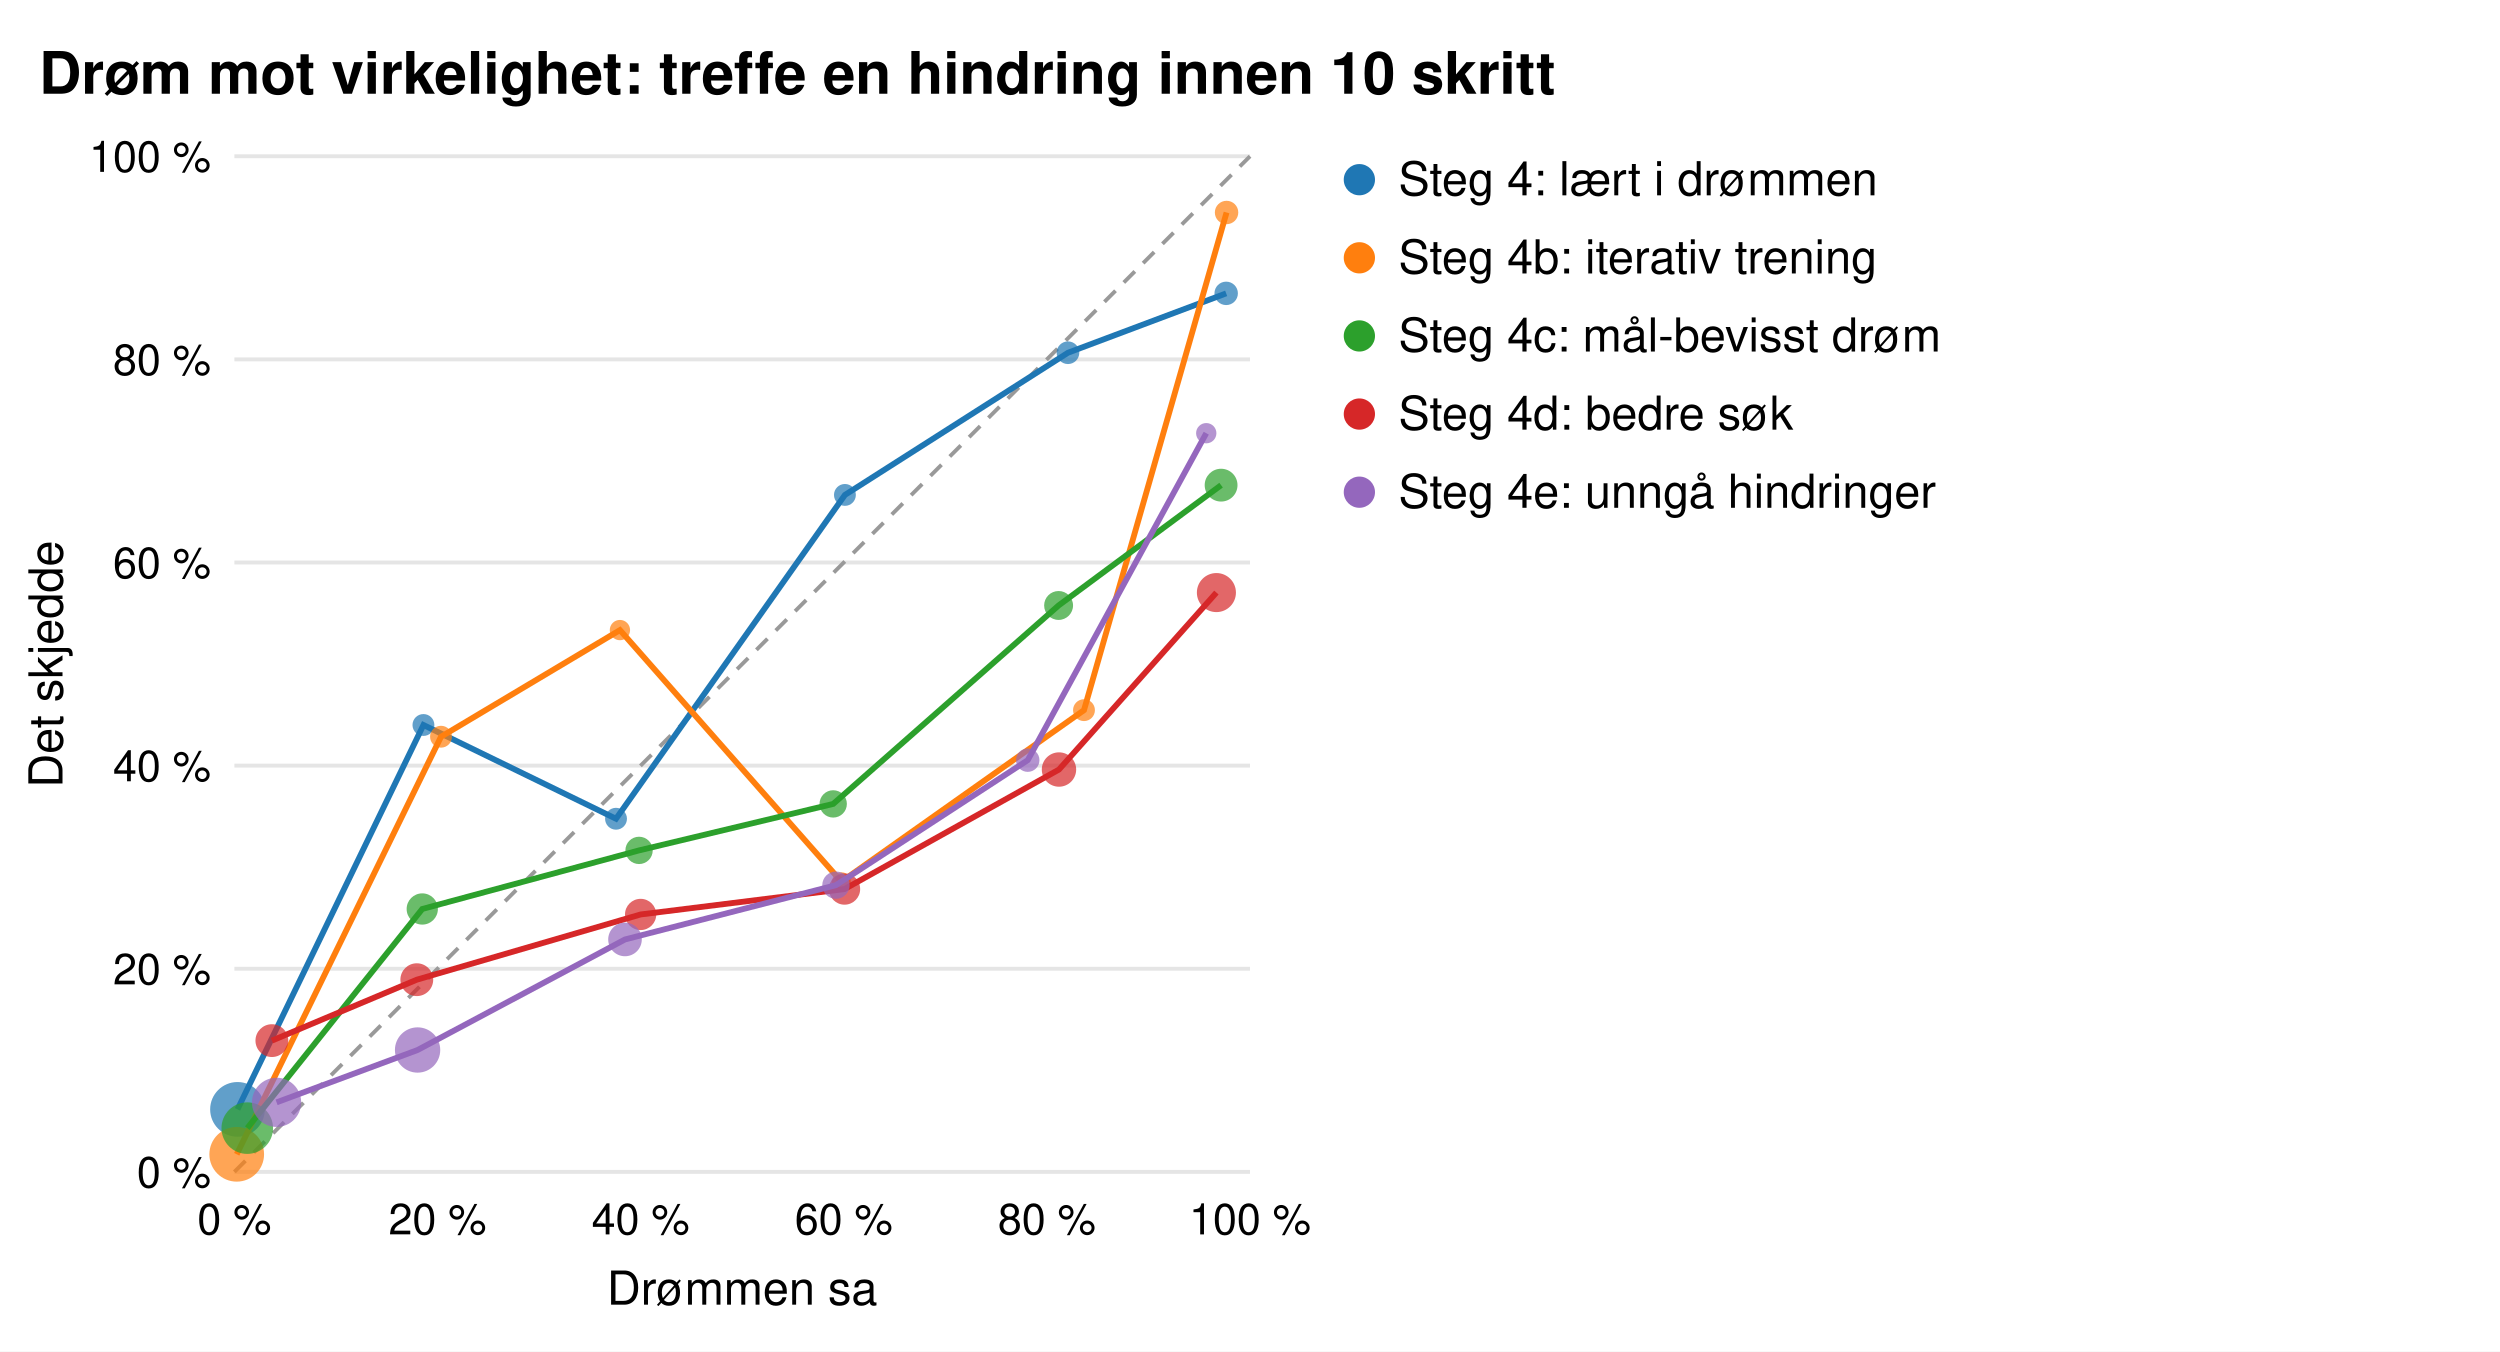
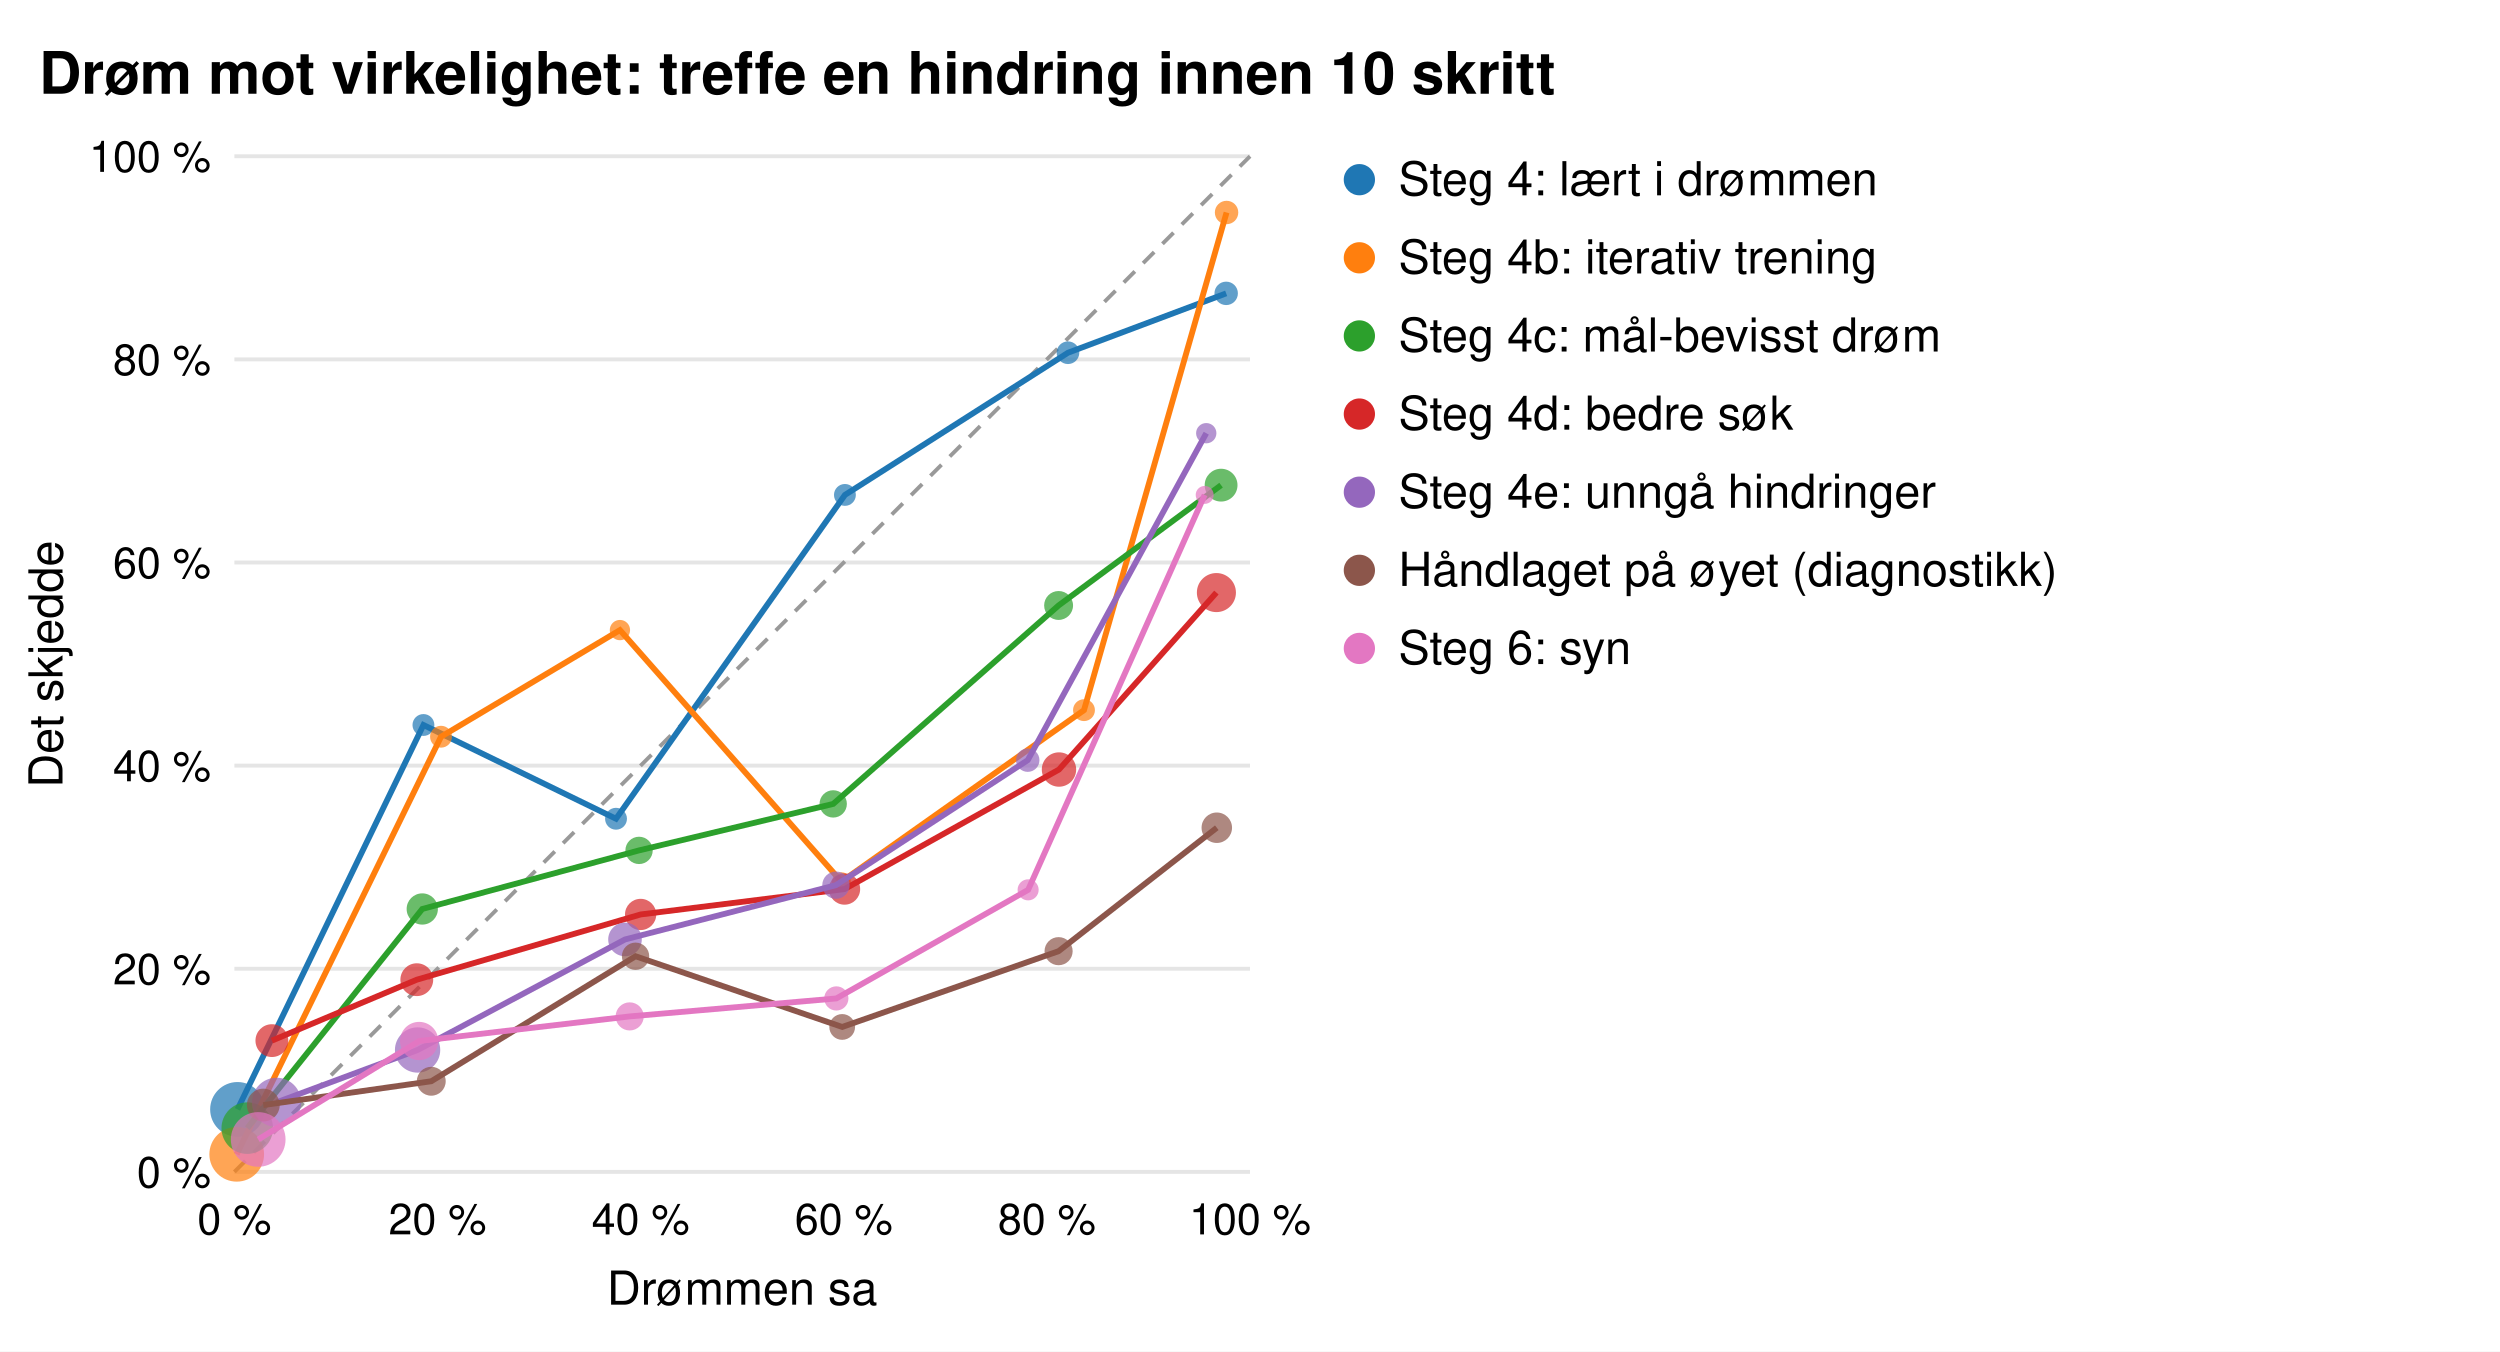
<svg xmlns="http://www.w3.org/2000/svg" width="640" height="346" viewBox="0 0 640 346">
  <rect width="640" height="346" fill="white" />
  <text x="10" y="24" font-family="Helvetica, Arial, sans-serif" font-size="15" font-weight="bold">Drøm mot virkelighet: treffe en hindring innen 10 skritt</text>
  <line x1="60" y1="300.0" x2="320" y2="300.0" stroke="#e5e5e5" />
  <text x="54" y="304.0" font-family="Helvetica, Arial, sans-serif" font-size="11" text-anchor="end">0 %</text>
  <text x="60.0" y="316" font-family="Helvetica, Arial, sans-serif" font-size="11" text-anchor="middle">0 %</text>
  <line x1="60" y1="248.0" x2="320" y2="248.0" stroke="#e5e5e5" />
  <text x="54" y="252.0" font-family="Helvetica, Arial, sans-serif" font-size="11" text-anchor="end">20 %</text>
  <text x="112.0" y="316" font-family="Helvetica, Arial, sans-serif" font-size="11" text-anchor="middle">20 %</text>
  <line x1="60" y1="196.0" x2="320" y2="196.0" stroke="#e5e5e5" />
  <text x="54" y="200.0" font-family="Helvetica, Arial, sans-serif" font-size="11" text-anchor="end">40 %</text>
  <text x="164.0" y="316" font-family="Helvetica, Arial, sans-serif" font-size="11" text-anchor="middle">40 %</text>
  <line x1="60" y1="144.0" x2="320" y2="144.0" stroke="#e5e5e5" />
  <text x="54" y="148.0" font-family="Helvetica, Arial, sans-serif" font-size="11" text-anchor="end">60 %</text>
  <text x="216.0" y="316" font-family="Helvetica, Arial, sans-serif" font-size="11" text-anchor="middle">60 %</text>
  <line x1="60" y1="92.0" x2="320" y2="92.0" stroke="#e5e5e5" />
  <text x="54" y="96.0" font-family="Helvetica, Arial, sans-serif" font-size="11" text-anchor="end">80 %</text>
  <text x="268.0" y="316" font-family="Helvetica, Arial, sans-serif" font-size="11" text-anchor="middle">80 %</text>
  <line x1="60" y1="40.0" x2="320" y2="40.0" stroke="#e5e5e5" />
  <text x="54" y="44.0" font-family="Helvetica, Arial, sans-serif" font-size="11" text-anchor="end">100 %</text>
  <text x="320.0" y="316" font-family="Helvetica, Arial, sans-serif" font-size="11" text-anchor="middle">100 %</text>
  <line x1="60" y1="300" x2="320" y2="40" stroke="#999" stroke-dasharray="4 3" />
  <text x="190.0" y="334" font-family="Helvetica, Arial, sans-serif" font-size="12" text-anchor="middle">Drømmen sa</text>
  <text x="16" y="170.0" font-family="Helvetica, Arial, sans-serif" font-size="12" text-anchor="middle" transform="rotate(-90 16 170.0)">Det skjedde</text>
  <polyline fill="none" stroke="#1f77b4" stroke-width="1.5" points="60.8,284.0 108.4,185.6 157.7,209.6 216.3,126.7 273.4,90.3 313.9,75.1" />
  <circle cx="60.8" cy="284.0" r="7.0" fill="#1f77b4" fill-opacity="0.7" />
  <circle cx="108.4" cy="185.6" r="2.8" fill="#1f77b4" fill-opacity="0.7" />
  <circle cx="157.7" cy="209.6" r="2.8" fill="#1f77b4" fill-opacity="0.7" />
  <circle cx="216.3" cy="126.7" r="2.8" fill="#1f77b4" fill-opacity="0.7" />
  <circle cx="273.4" cy="90.3" r="2.9" fill="#1f77b4" fill-opacity="0.7" />
  <circle cx="313.9" cy="75.1" r="3.0" fill="#1f77b4" fill-opacity="0.7" />
  <circle cx="348" cy="46" r="4" fill="#1f77b4" />
  <text x="358" y="50" font-family="Helvetica, Arial, sans-serif" font-size="12">Steg 4: lært i drømmen</text>
  <polyline fill="none" stroke="#ff7f0e" stroke-width="1.5" points="60.6,295.5 112.9,188.6 158.7,161.3 215.4,225.7 277.5,181.8 314.0,54.4" />
  <circle cx="60.6" cy="295.5" r="7.0" fill="#ff7f0e" fill-opacity="0.7" />
  <circle cx="112.9" cy="188.6" r="2.8" fill="#ff7f0e" fill-opacity="0.7" />
  <circle cx="158.7" cy="161.3" r="2.6" fill="#ff7f0e" fill-opacity="0.7" />
  <circle cx="215.4" cy="225.7" r="2.4" fill="#ff7f0e" fill-opacity="0.7" />
  <circle cx="277.5" cy="181.8" r="2.8" fill="#ff7f0e" fill-opacity="0.7" />
  <circle cx="314.0" cy="54.4" r="3.0" fill="#ff7f0e" fill-opacity="0.7" />
  <circle cx="348" cy="66" r="4" fill="#ff7f0e" />
  <text x="358" y="70" font-family="Helvetica, Arial, sans-serif" font-size="12">Steg 4b: iterativ trening</text>
  <polyline fill="none" stroke="#2ca02c" stroke-width="1.5" points="63.3,288.8 108.1,232.7 163.6,217.7 213.3,205.8 271.0,155.0 312.6,124.2" />
  <circle cx="63.3" cy="288.8" r="6.6" fill="#2ca02c" fill-opacity="0.7" />
  <circle cx="108.1" cy="232.7" r="4.0" fill="#2ca02c" fill-opacity="0.7" />
  <circle cx="163.6" cy="217.7" r="3.5" fill="#2ca02c" fill-opacity="0.7" />
  <circle cx="213.3" cy="205.8" r="3.5" fill="#2ca02c" fill-opacity="0.7" />
  <circle cx="271.0" cy="155.0" r="3.7" fill="#2ca02c" fill-opacity="0.7" />
  <circle cx="312.6" cy="124.2" r="4.2" fill="#2ca02c" fill-opacity="0.7" />
  <circle cx="348" cy="86" r="4" fill="#2ca02c" />
  <text x="358" y="90" font-family="Helvetica, Arial, sans-serif" font-size="12">Steg 4c: mål-bevisst drøm</text>
  <polyline fill="none" stroke="#d62728" stroke-width="1.5" points="69.6,266.4 106.7,250.8 164.0,234.1 216.2,227.6 271.1,197.0 311.4,151.7" />
  <circle cx="69.6" cy="266.4" r="4.2" fill="#d62728" fill-opacity="0.7" />
  <circle cx="106.7" cy="250.8" r="4.2" fill="#d62728" fill-opacity="0.7" />
  <circle cx="164.0" cy="234.1" r="4.0" fill="#d62728" fill-opacity="0.7" />
  <circle cx="216.2" cy="227.6" r="4.0" fill="#d62728" fill-opacity="0.7" />
  <circle cx="271.1" cy="197.0" r="4.4" fill="#d62728" fill-opacity="0.7" />
  <circle cx="311.4" cy="151.7" r="5.0" fill="#d62728" fill-opacity="0.7" />
  <circle cx="348" cy="106" r="4" fill="#d62728" />
  <text x="358" y="110" font-family="Helvetica, Arial, sans-serif" font-size="12">Steg 4d: bedre søk</text>
  <polyline fill="none" stroke="#9467bd" stroke-width="1.5" points="70.8,282.2 106.9,268.8 160.0,240.5 214.0,226.6 263.1,194.6 308.8,110.9" />
  <circle cx="70.8" cy="282.2" r="6.3" fill="#9467bd" fill-opacity="0.7" />
  <circle cx="106.9" cy="268.8" r="5.8" fill="#9467bd" fill-opacity="0.7" />
  <circle cx="160.0" cy="240.5" r="4.3" fill="#9467bd" fill-opacity="0.7" />
  <circle cx="214.0" cy="226.6" r="3.5" fill="#9467bd" fill-opacity="0.7" />
  <circle cx="263.1" cy="194.6" r="3.0" fill="#9467bd" fill-opacity="0.7" />
  <circle cx="308.8" cy="110.9" r="2.6" fill="#9467bd" fill-opacity="0.7" />
  <circle cx="348" cy="126" r="4" fill="#9467bd" />
  <text x="358" y="130" font-family="Helvetica, Arial, sans-serif" font-size="12">Steg 4e: unngå hindringer</text>
+   <polyline fill="none" stroke="#8c564b" stroke-width="1.5" points="67.4,282.9 110.4,276.8 162.7,244.8 215.6,262.9 271.0,243.5 311.5,211.9" />
+   <circle cx="67.4" cy="282.9" r="4.2" fill="#8c564b" fill-opacity="0.7" />
+   <circle cx="110.4" cy="276.8" r="3.7" fill="#8c564b" fill-opacity="0.7" />
+   <circle cx="162.7" cy="244.8" r="3.5" fill="#8c564b" fill-opacity="0.7" />
+   <circle cx="215.6" cy="262.9" r="3.3" fill="#8c564b" fill-opacity="0.7" />
+   <circle cx="271.0" cy="243.5" r="3.6" fill="#8c564b" fill-opacity="0.7" />
+   <circle cx="311.5" cy="211.9" r="3.9" fill="#8c564b" fill-opacity="0.7" />
+   <circle cx="348" cy="146" r="4" fill="#8c564b" />
+   <text x="358" y="150" font-family="Helvetica, Arial, sans-serif" font-size="12">Håndlaget på øyet (diagnostikk)</text>
+   <polyline fill="none" stroke="#e377c2" stroke-width="1.5" points="66.1,291.7 107.3,266.5 161.2,260.2 214.1,255.6 263.2,227.8 308.4,126.7" />
+   <circle cx="66.1" cy="291.7" r="7.0" fill="#e377c2" fill-opacity="0.7" />
+   <circle cx="107.3" cy="266.5" r="4.9" fill="#e377c2" fill-opacity="0.7" />
+   <circle cx="161.2" cy="260.2" r="3.6" fill="#e377c2" fill-opacity="0.7" />
+   <circle cx="214.1" cy="255.6" r="3.1" fill="#e377c2" fill-opacity="0.7" />
+   <circle cx="263.2" cy="227.8" r="2.7" fill="#e377c2" fill-opacity="0.7" />
+   <circle cx="308.4" cy="126.7" r="2.3" fill="#e377c2" fill-opacity="0.7" />
+   <circle cx="348" cy="166" r="4" fill="#e377c2" />
+   <text x="358" y="170" font-family="Helvetica, Arial, sans-serif" font-size="12">Steg 6: syn</text>
</svg>
